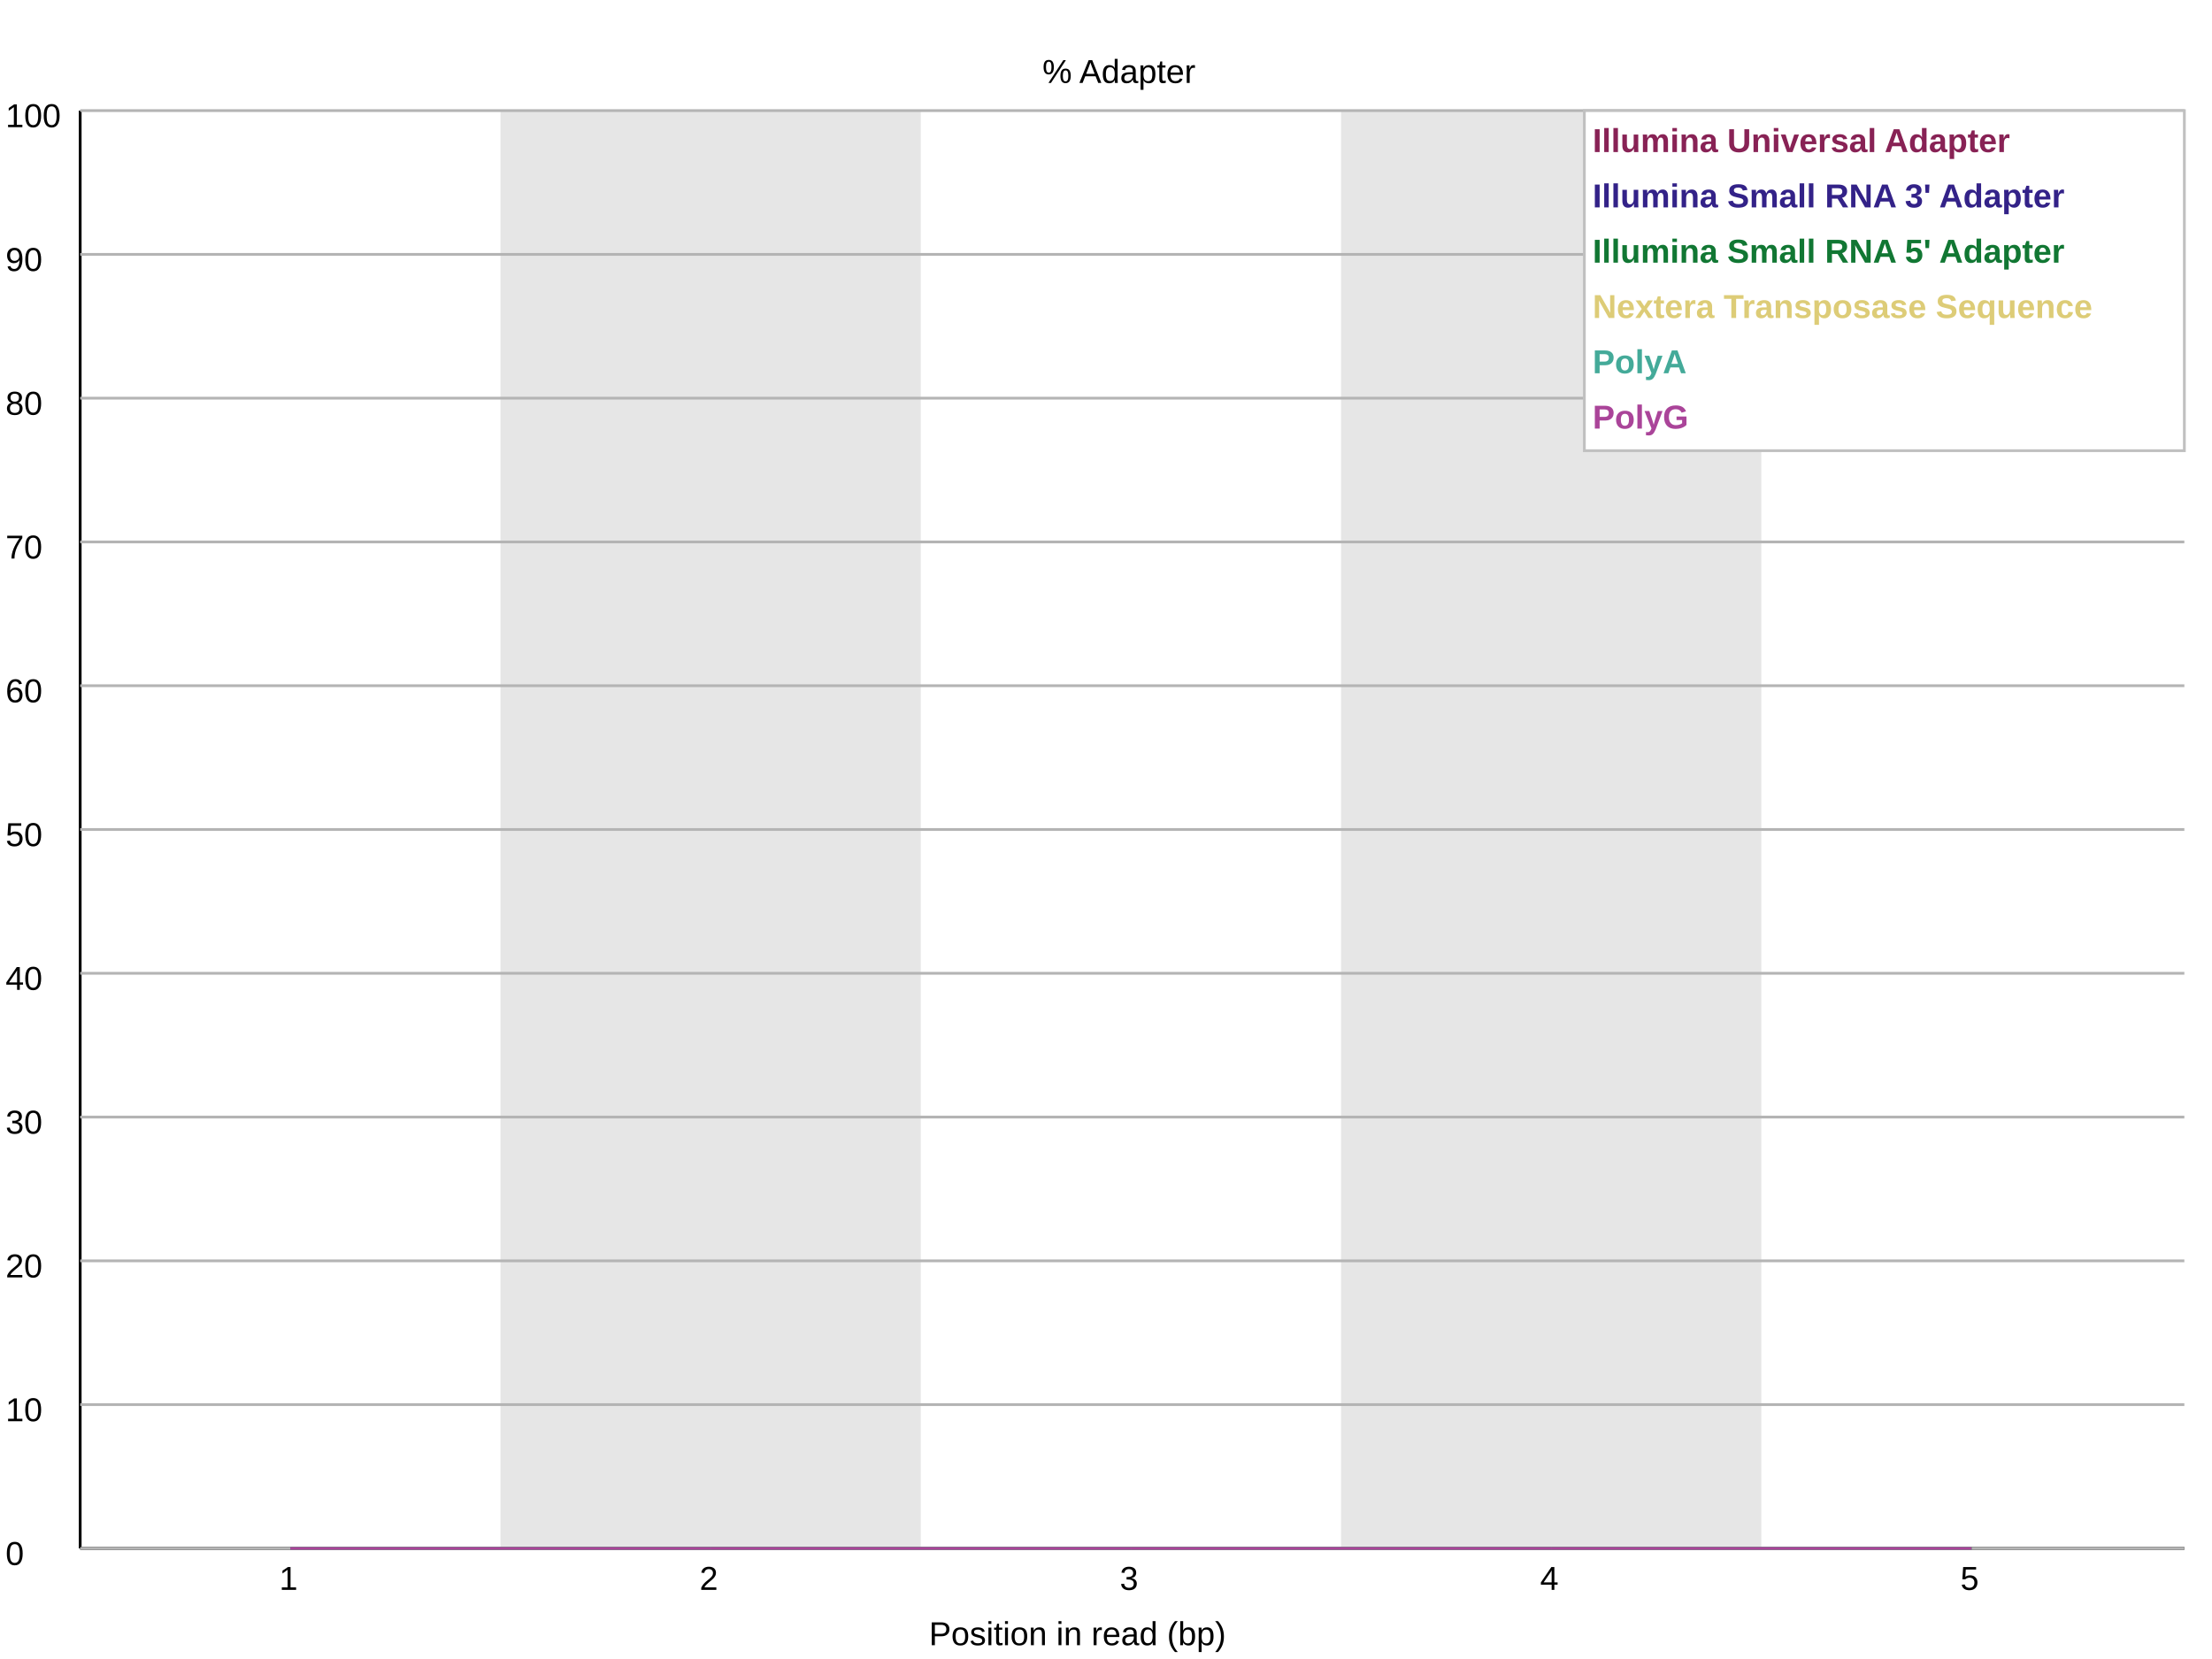
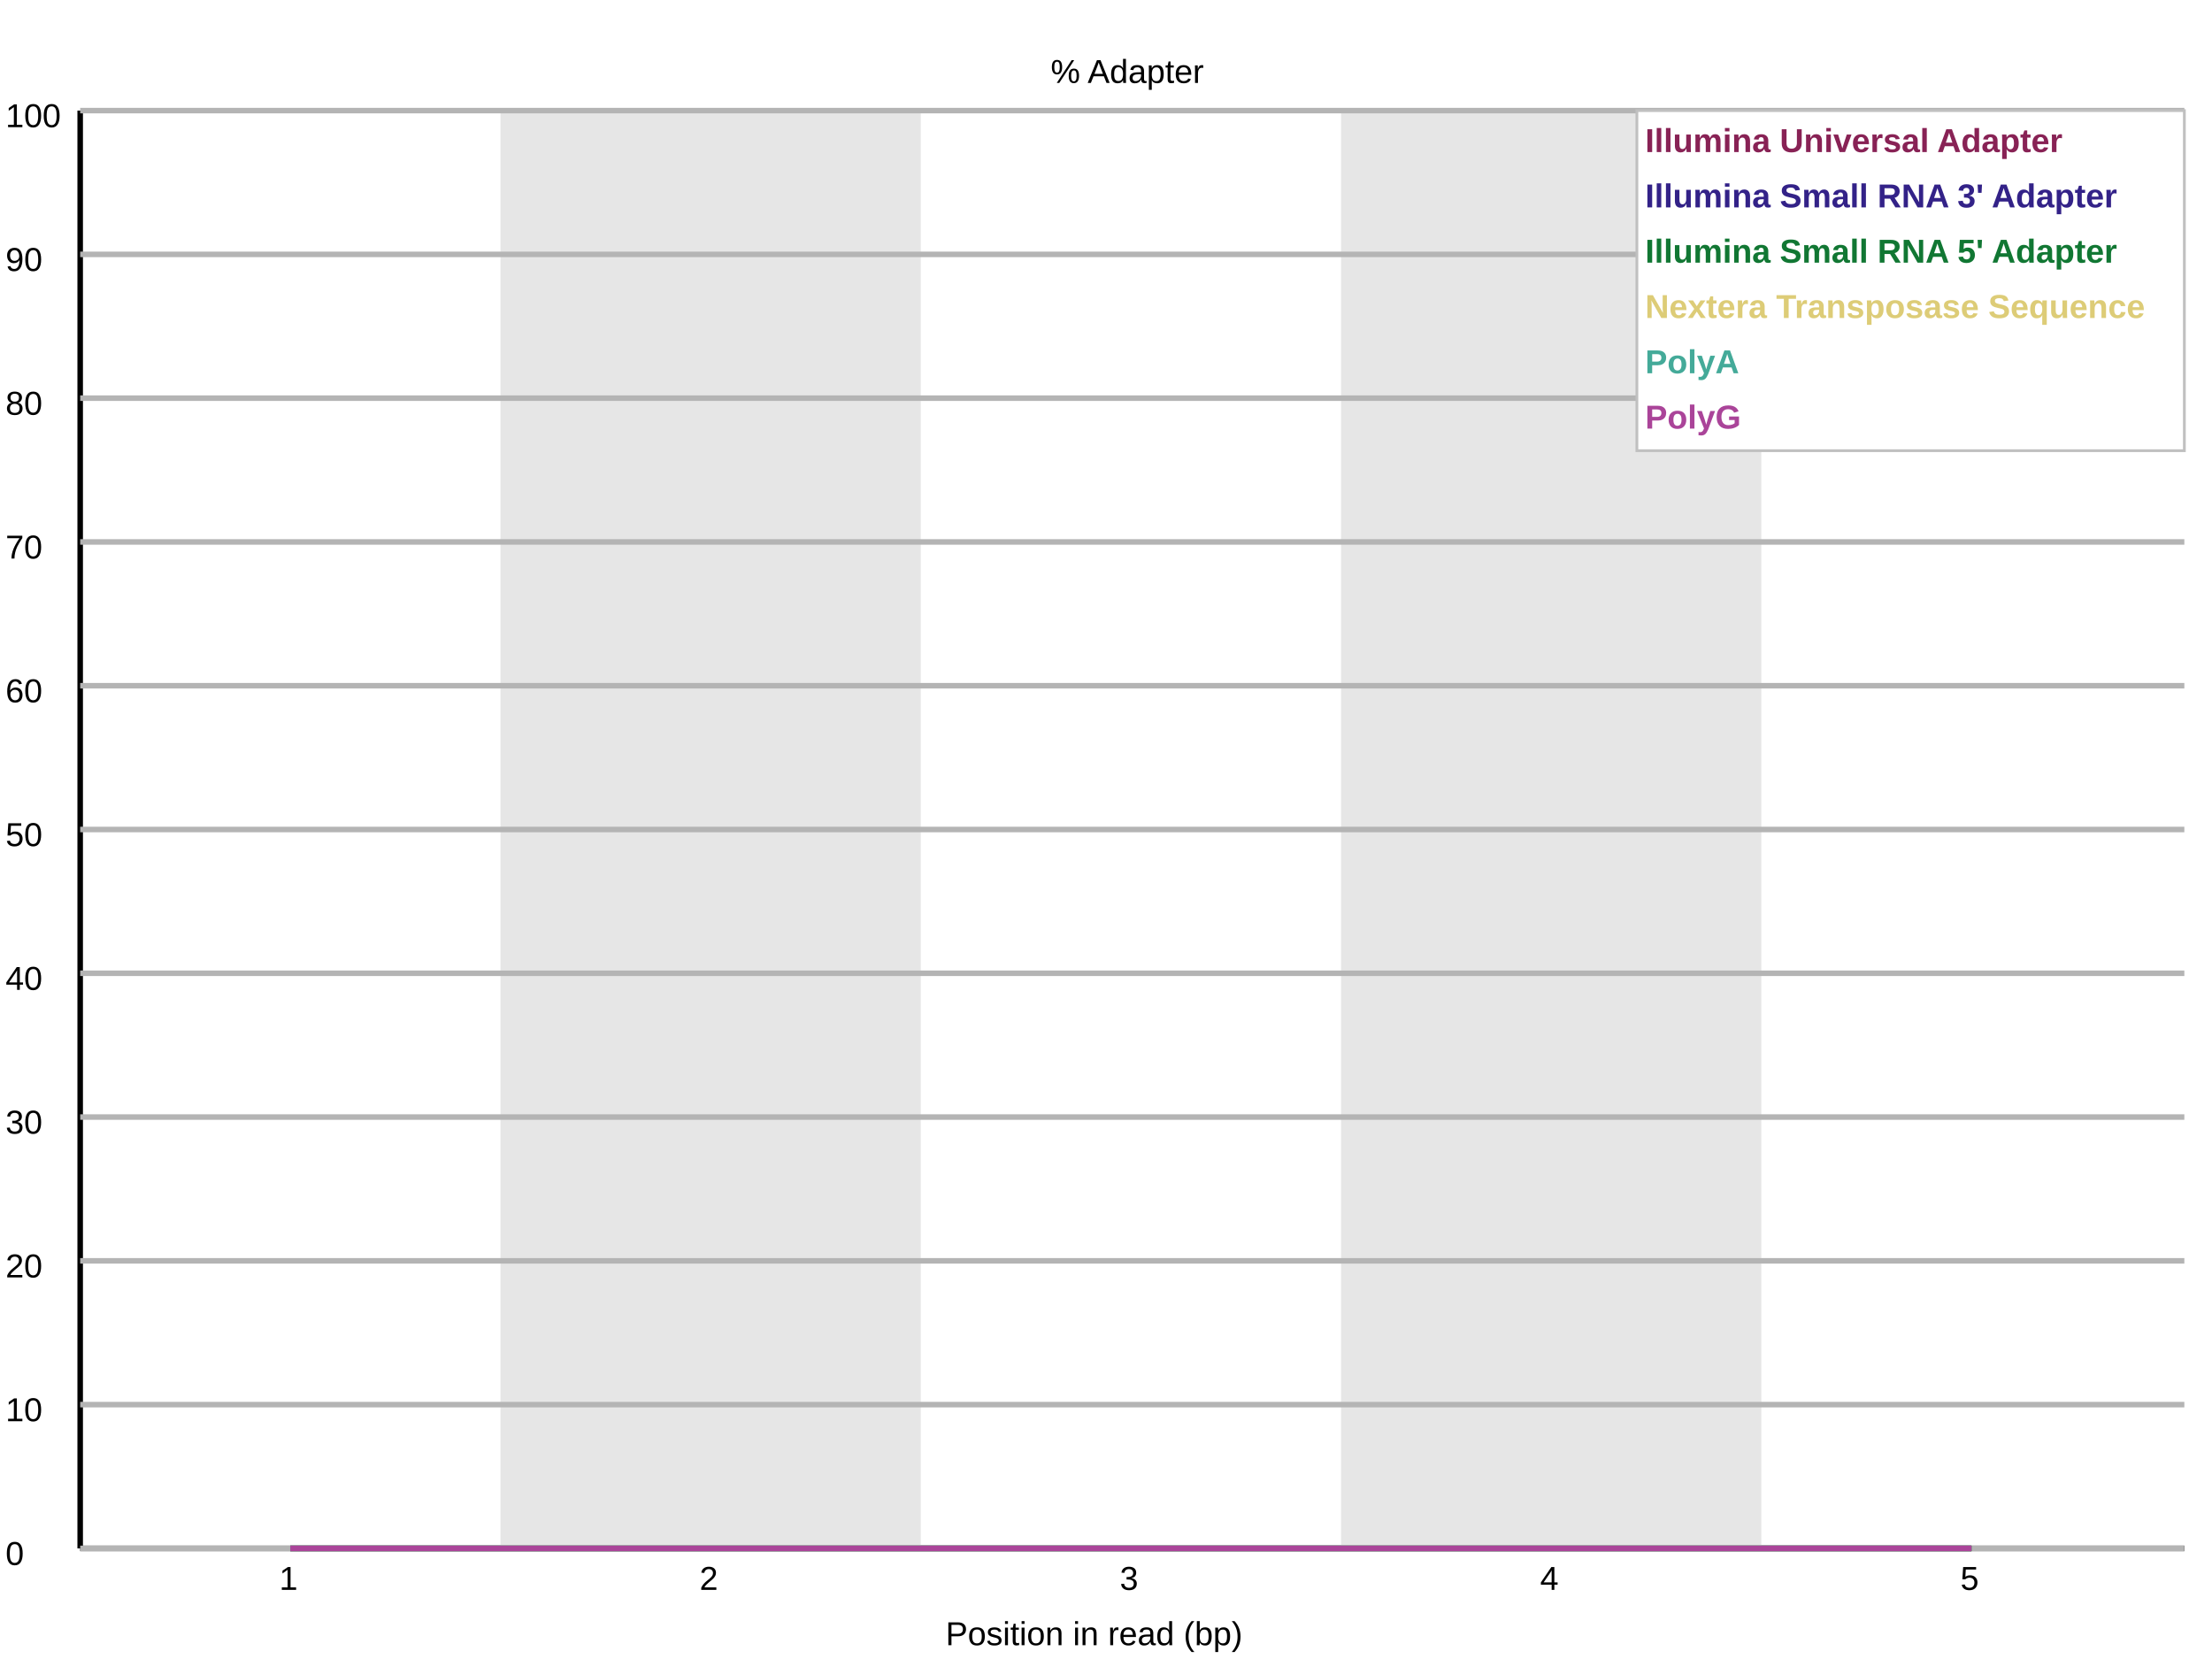
<svg xmlns="http://www.w3.org/2000/svg" width="800" height="600" version="1.1">
-   <rect width="800" height="600" x="0" y="0" style="fill:rgb(238,238,238);stroke:none" />
-   <rect width="800" height="600" x="0" y="0" style="fill:rgb(255,255,255);stroke:none" />
-   <text x="2" y="566" fill="rgb(0,0,0)" font-family="Arial" font-size="12">0</text>
-   <text x="2" y="514" fill="rgb(0,0,0)" font-family="Arial" font-size="12">10</text>
-   <text x="2" y="462" fill="rgb(0,0,0)" font-family="Arial" font-size="12">20</text>
-   <text x="2" y="410" fill="rgb(0,0,0)" font-family="Arial" font-size="12">30</text>
-   <text x="2" y="358" fill="rgb(0,0,0)" font-family="Arial" font-size="12">40</text>
-   <text x="2" y="306" fill="rgb(0,0,0)" font-family="Arial" font-size="12">50</text>
-   <text x="2" y="254" fill="rgb(0,0,0)" font-family="Arial" font-size="12">60</text>
-   <text x="2" y="202" fill="rgb(0,0,0)" font-family="Arial" font-size="12">70</text>
-   <text x="2" y="150" fill="rgb(0,0,0)" font-family="Arial" font-size="12">80</text>
-   <text x="2" y="98" fill="rgb(0,0,0)" font-family="Arial" font-size="12">90</text>
-   <text x="2" y="46" fill="rgb(0,0,0)" font-family="Arial" font-size="12">100</text>
-   <text x="377" y="30" fill="rgb(0,0,0)" font-family="Arial" font-size="12">% Adapter</text>
-   <line x1="29" y1="560" x2="790" y2="560" stroke="rgb(0,0,0)" stroke-width="1" />
-   <line x1="29" y1="560" x2="29" y2="40" stroke="rgb(0,0,0)" stroke-width="1" />
-   <text x="336" y="595" fill="rgb(0,0,0)" font-family="Arial" font-size="12">Position in read (bp)</text>
-   <text x="101" y="575" fill="rgb(0,0,0)" font-family="Arial" font-size="12">1</text>
-   <rect width="152" height="520" x="181" y="40" style="fill:rgb(230,230,230);stroke:none" />
-   <text x="253" y="575" fill="rgb(0,0,0)" font-family="Arial" font-size="12">2</text>
-   <text x="405" y="575" fill="rgb(0,0,0)" font-family="Arial" font-size="12">3</text>
-   <rect width="152" height="520" x="485" y="40" style="fill:rgb(230,230,230);stroke:none" />
-   <text x="557" y="575" fill="rgb(0,0,0)" font-family="Arial" font-size="12">4</text>
-   <text x="709" y="575" fill="rgb(0,0,0)" font-family="Arial" font-size="12">5</text>
-   <line x1="29" y1="560" x2="790" y2="560" stroke="rgb(180,180,180)" stroke-width="1" />
-   <line x1="29" y1="508" x2="790" y2="508" stroke="rgb(180,180,180)" stroke-width="1" />
-   <line x1="29" y1="456" x2="790" y2="456" stroke="rgb(180,180,180)" stroke-width="1" />
-   <line x1="29" y1="404" x2="790" y2="404" stroke="rgb(180,180,180)" stroke-width="1" />
-   <line x1="29" y1="352" x2="790" y2="352" stroke="rgb(180,180,180)" stroke-width="1" />
-   <line x1="29" y1="300" x2="790" y2="300" stroke="rgb(180,180,180)" stroke-width="1" />
-   <line x1="29" y1="248" x2="790" y2="248" stroke="rgb(180,180,180)" stroke-width="1" />
-   <line x1="29" y1="196" x2="790" y2="196" stroke="rgb(180,180,180)" stroke-width="1" />
-   <line x1="29" y1="144" x2="790" y2="144" stroke="rgb(180,180,180)" stroke-width="1" />
-   <line x1="29" y1="92" x2="790" y2="92" stroke="rgb(180,180,180)" stroke-width="1" />
-   <line x1="29" y1="40" x2="790" y2="40" stroke="rgb(180,180,180)" stroke-width="1" />
-   <line x1="105" y1="560" x2="257" y2="560" stroke="rgb(136,34,85)" stroke-width="1" />
-   <line x1="257" y1="560" x2="409" y2="560" stroke="rgb(136,34,85)" stroke-width="1" />
-   <line x1="409" y1="560" x2="561" y2="560" stroke="rgb(136,34,85)" stroke-width="1" />
-   <line x1="561" y1="560" x2="713" y2="560" stroke="rgb(136,34,85)" stroke-width="1" />
-   <line x1="105" y1="560" x2="257" y2="560" stroke="rgb(51,34,136)" stroke-width="1" />
-   <line x1="257" y1="560" x2="409" y2="560" stroke="rgb(51,34,136)" stroke-width="1" />
-   <line x1="409" y1="560" x2="561" y2="560" stroke="rgb(51,34,136)" stroke-width="1" />
-   <line x1="561" y1="560" x2="713" y2="560" stroke="rgb(51,34,136)" stroke-width="1" />
-   <line x1="105" y1="560" x2="257" y2="560" stroke="rgb(17,119,51)" stroke-width="1" />
-   <line x1="257" y1="560" x2="409" y2="560" stroke="rgb(17,119,51)" stroke-width="1" />
-   <line x1="409" y1="560" x2="561" y2="560" stroke="rgb(17,119,51)" stroke-width="1" />
-   <line x1="561" y1="560" x2="713" y2="560" stroke="rgb(17,119,51)" stroke-width="1" />
-   <line x1="105" y1="560" x2="257" y2="560" stroke="rgb(221,204,119)" stroke-width="1" />
-   <line x1="257" y1="560" x2="409" y2="560" stroke="rgb(221,204,119)" stroke-width="1" />
-   <line x1="409" y1="560" x2="561" y2="560" stroke="rgb(221,204,119)" stroke-width="1" />
-   <line x1="561" y1="560" x2="713" y2="560" stroke="rgb(221,204,119)" stroke-width="1" />
-   <line x1="105" y1="560" x2="257" y2="560" stroke="rgb(68,170,153)" stroke-width="1" />
-   <line x1="257" y1="560" x2="409" y2="560" stroke="rgb(68,170,153)" stroke-width="1" />
-   <line x1="409" y1="560" x2="561" y2="560" stroke="rgb(68,170,153)" stroke-width="1" />
-   <line x1="561" y1="560" x2="713" y2="560" stroke="rgb(68,170,153)" stroke-width="1" />
-   <line x1="105" y1="560" x2="257" y2="560" stroke="rgb(170,68,153)" stroke-width="1" />
-   <line x1="257" y1="560" x2="409" y2="560" stroke="rgb(170,68,153)" stroke-width="1" />
-   <line x1="409" y1="560" x2="561" y2="560" stroke="rgb(170,68,153)" stroke-width="1" />
-   <line x1="561" y1="560" x2="713" y2="560" stroke="rgb(170,68,153)" stroke-width="1" />
-   <rect width="217" height="123" x="573" y="40" style="fill:rgb(255,255,255);stroke:none" />
-   <rect width="217" height="123" x="573" y="40" rx="0" ry="0" style="fill:none;stroke-width:1;stroke:rgb(192,192,192)" />
-   <text x="576" y="55" fill="rgb(136,34,85)" font-family="Arial" font-size="12" font-weight="bold">Illumina Universal Adapter</text>
-   <text x="576" y="75" fill="rgb(51,34,136)" font-family="Arial" font-size="12" font-weight="bold">Illumina Small RNA 3' Adapter</text>
-   <text x="576" y="95" fill="rgb(17,119,51)" font-family="Arial" font-size="12" font-weight="bold">Illumina Small RNA 5' Adapter</text>
-   <text x="576" y="115" fill="rgb(221,204,119)" font-family="Arial" font-size="12" font-weight="bold">Nextera Transposase Sequence</text>
-   <text x="576" y="135" fill="rgb(68,170,153)" font-family="Arial" font-size="12" font-weight="bold">PolyA</text>
-   <text x="576" y="155" fill="rgb(170,68,153)" font-family="Arial" font-size="12" font-weight="bold">PolyG</text>
+   <style>text{font-family:Arial}</style>
+   <rect width="800" height="600" x="0" y="0" fill="rgb(238,238,238)" />
+   <rect width="800" height="600" x="0" y="0" fill="rgb(255,255,255)" />
+   <text x="2" y="566" fill="rgb(0,0,0)" font-size="12">0</text>
+   <text x="2" y="514" fill="rgb(0,0,0)" font-size="12">10</text>
+   <text x="2" y="462" fill="rgb(0,0,0)" font-size="12">20</text>
+   <text x="2" y="410" fill="rgb(0,0,0)" font-size="12">30</text>
+   <text x="2" y="358" fill="rgb(0,0,0)" font-size="12">40</text>
+   <text x="2" y="306" fill="rgb(0,0,0)" font-size="12">50</text>
+   <text x="2" y="254" fill="rgb(0,0,0)" font-size="12">60</text>
+   <text x="2" y="202" fill="rgb(0,0,0)" font-size="12">70</text>
+   <text x="2" y="150" fill="rgb(0,0,0)" font-size="12">80</text>
+   <text x="2" y="98" fill="rgb(0,0,0)" font-size="12">90</text>
+   <text x="2" y="46" fill="rgb(0,0,0)" font-size="12">100</text>
+   <text x="380" y="30" fill="rgb(0,0,0)" font-size="12">% Adapter</text>
+   <line x1="29" y1="560" x2="790" y2="560" stroke="rgb(0,0,0)" stroke-width="2" />
+   <line x1="29" y1="560" x2="29" y2="40" stroke="rgb(0,0,0)" stroke-width="2" />
+   <text x="342" y="595" fill="rgb(0,0,0)" font-size="12">Position in read (bp)</text>
+   <text x="101" y="575" fill="rgb(0,0,0)" font-size="12">1</text>
+   <rect width="152" height="520" x="181" y="40" fill="rgb(230,230,230)" />
+   <text x="253" y="575" fill="rgb(0,0,0)" font-size="12">2</text>
+   <text x="405" y="575" fill="rgb(0,0,0)" font-size="12">3</text>
+   <rect width="152" height="520" x="485" y="40" fill="rgb(230,230,230)" />
+   <text x="557" y="575" fill="rgb(0,0,0)" font-size="12">4</text>
+   <text x="709" y="575" fill="rgb(0,0,0)" font-size="12">5</text>
+   <line x1="29" y1="560" x2="790" y2="560" stroke="rgb(180,180,180)" stroke-width="2" />
+   <line x1="29" y1="508" x2="790" y2="508" stroke="rgb(180,180,180)" stroke-width="2" />
+   <line x1="29" y1="456" x2="790" y2="456" stroke="rgb(180,180,180)" stroke-width="2" />
+   <line x1="29" y1="404" x2="790" y2="404" stroke="rgb(180,180,180)" stroke-width="2" />
+   <line x1="29" y1="352" x2="790" y2="352" stroke="rgb(180,180,180)" stroke-width="2" />
+   <line x1="29" y1="300" x2="790" y2="300" stroke="rgb(180,180,180)" stroke-width="2" />
+   <line x1="29" y1="248" x2="790" y2="248" stroke="rgb(180,180,180)" stroke-width="2" />
+   <line x1="29" y1="196" x2="790" y2="196" stroke="rgb(180,180,180)" stroke-width="2" />
+   <line x1="29" y1="144" x2="790" y2="144" stroke="rgb(180,180,180)" stroke-width="2" />
+   <line x1="29" y1="92" x2="790" y2="92" stroke="rgb(180,180,180)" stroke-width="2" />
+   <line x1="29" y1="40" x2="790" y2="40" stroke="rgb(180,180,180)" stroke-width="2" />
+   <polyline points="105,560 257,560 409,560 561,560 713,560" stroke="rgb(136,34,85)" stroke-width="2" fill="none" />
+   <polyline points="105,560 257,560 409,560 561,560 713,560" stroke="rgb(51,34,136)" stroke-width="2" fill="none" />
+   <polyline points="105,560 257,560 409,560 561,560 713,560" stroke="rgb(17,119,51)" stroke-width="2" fill="none" />
+   <polyline points="105,560 257,560 409,560 561,560 713,560" stroke="rgb(221,204,119)" stroke-width="2" fill="none" />
+   <polyline points="105,560 257,560 409,560 561,560 713,560" stroke="rgb(68,170,153)" stroke-width="2" fill="none" />
+   <polyline points="105,560 257,560 409,560 561,560 713,560" stroke="rgb(170,68,153)" stroke-width="2" fill="none" />
+   <rect width="198" height="123" x="592" y="40" fill="rgb(255,255,255)" />
+   <rect width="198" height="123" x="592" y="40" rx="0" ry="0" fill="none" stroke="rgb(192,192,192)" />
+   <text x="595" y="55" fill="rgb(136,34,85)" font-size="12" font-weight="bold">Illumina Universal Adapter</text>
+   <text x="595" y="75" fill="rgb(51,34,136)" font-size="12" font-weight="bold">Illumina Small RNA 3' Adapter</text>
+   <text x="595" y="95" fill="rgb(17,119,51)" font-size="12" font-weight="bold">Illumina Small RNA 5' Adapter</text>
+   <text x="595" y="115" fill="rgb(221,204,119)" font-size="12" font-weight="bold">Nextera Transposase Sequence</text>
+   <text x="595" y="135" fill="rgb(68,170,153)" font-size="12" font-weight="bold">PolyA</text>
+   <text x="595" y="155" fill="rgb(170,68,153)" font-size="12" font-weight="bold">PolyG</text>
</svg>
